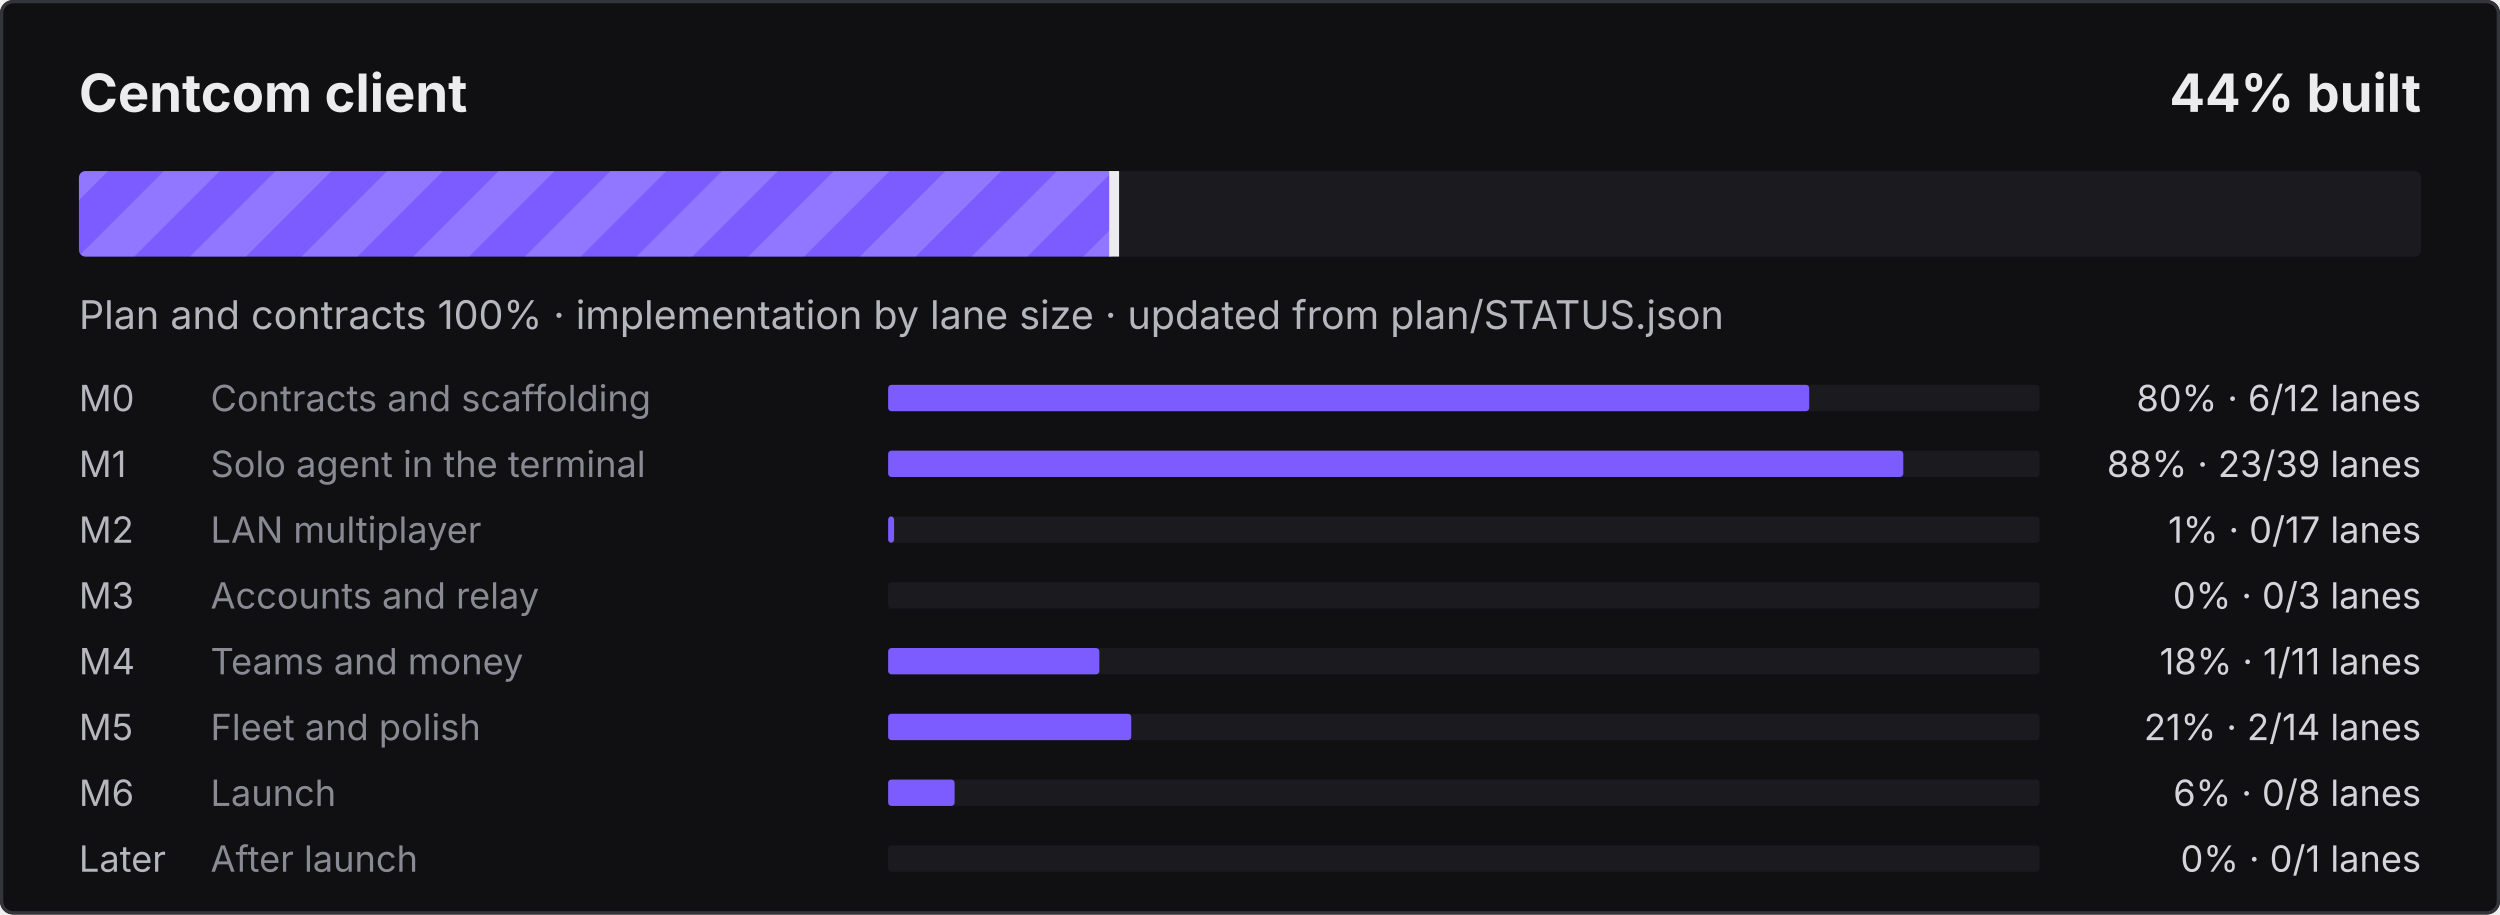
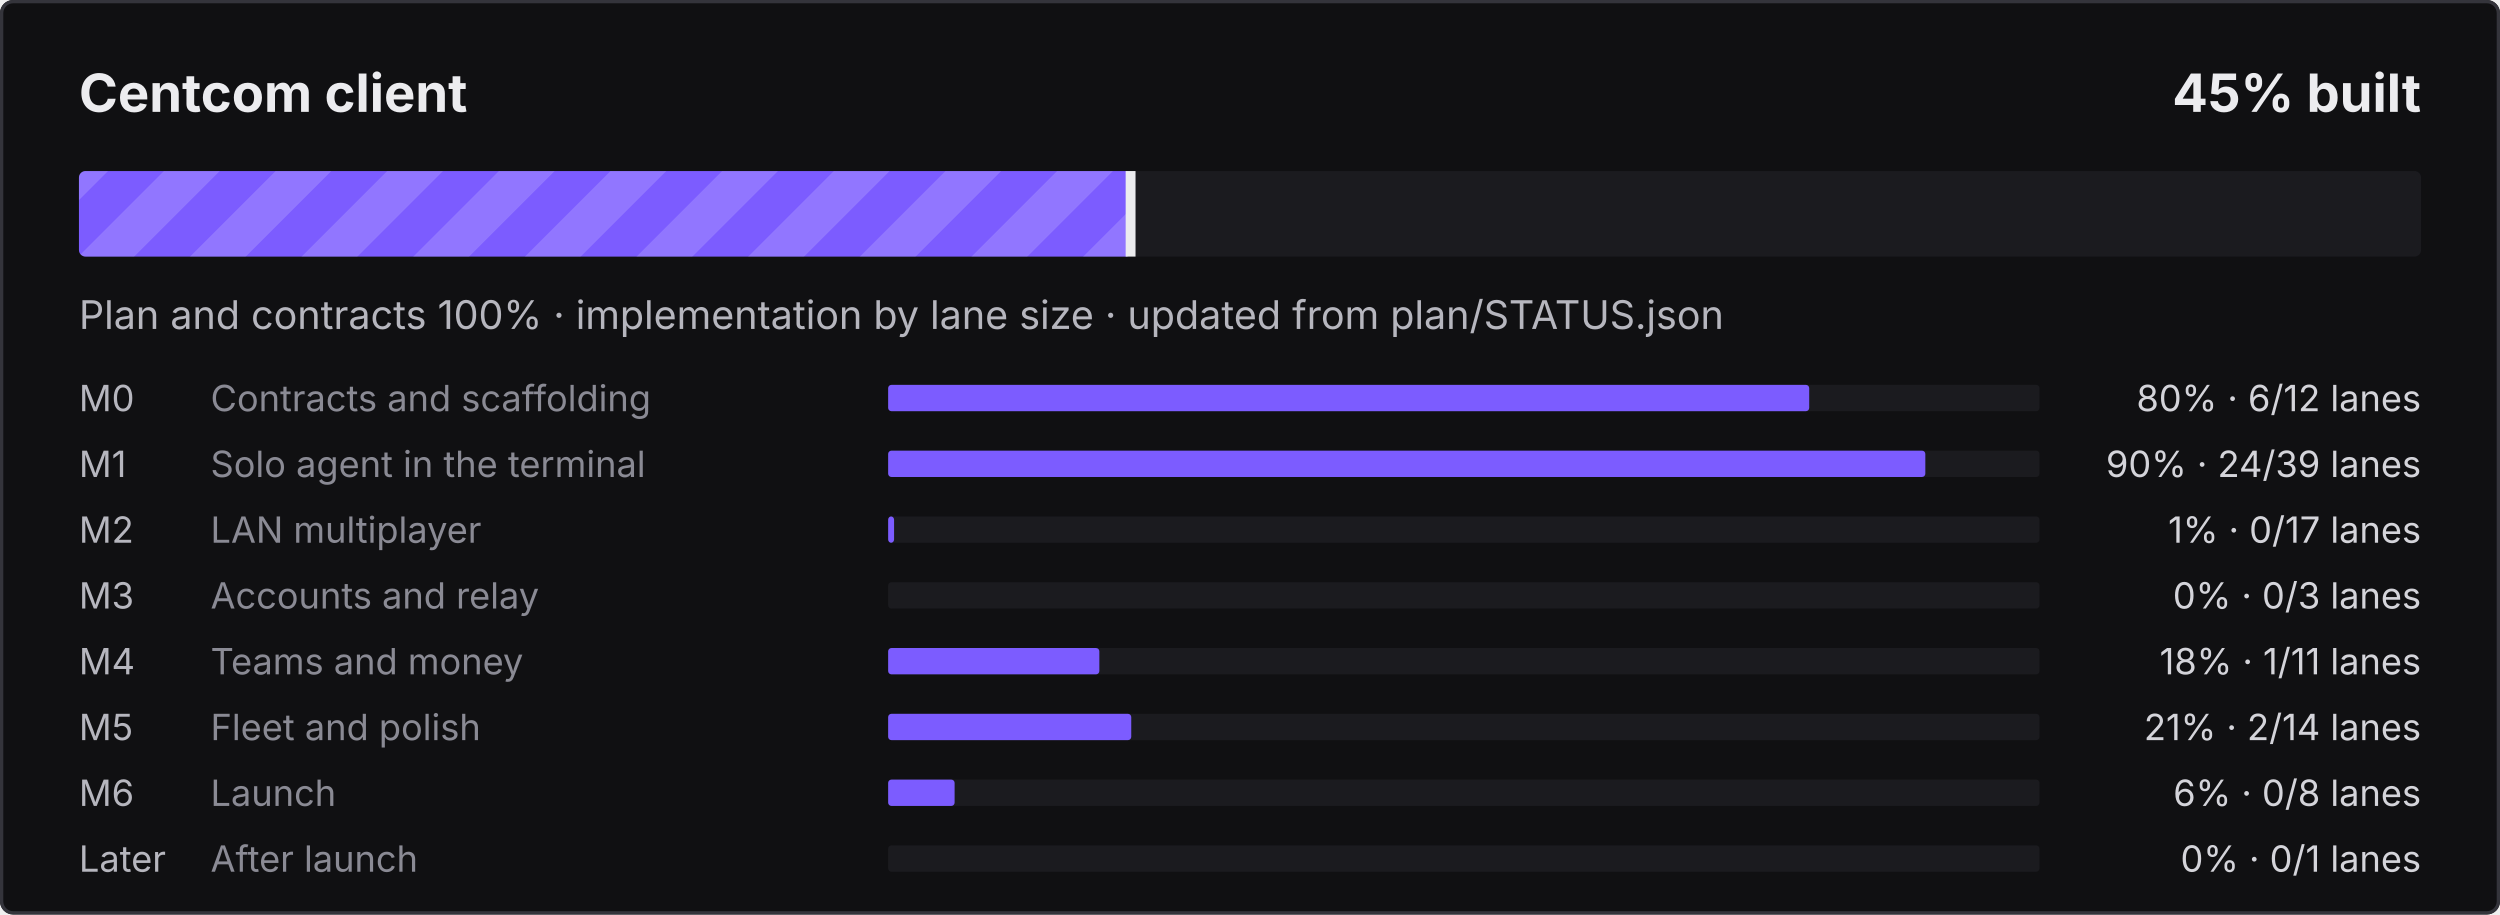
- <svg xmlns="http://www.w3.org/2000/svg" width="760" height="278" viewBox="0 0 760 278" role="img" aria-label="Centcom client: 44% built">
+ <svg xmlns="http://www.w3.org/2000/svg" width="760" height="278" viewBox="0 0 760 278" role="img" aria-label="Centcom client: 45% built">
  <defs>
    <pattern id="s" width="24" height="24" patternUnits="userSpaceOnUse" patternTransform="rotate(45)">
      <rect width="12" height="24" fill="#fff" fill-opacity=".16" />
    </pattern>
    <clipPath id="c">
      <rect x="24" y="52" width="712" height="26" rx="2" />
    </clipPath>
  </defs>
  <style>@keyframes mv{to{transform:translateX(24px)}}
.st{animation:mv .9s linear infinite}text{font-family:ui-sans-serif,system-ui,-apple-system,"Segoe UI",sans-serif}
@media (prefers-reduced-motion:reduce){.st{animation:none}}</style>
  <rect width="760" height="278" rx="4" fill="#101012" />
  <rect x=".5" y=".5" width="759" height="277" rx="3.5" fill="none" stroke="#34343B" />
  <text x="24" y="34" fill="#ECECEF" font-size="16" font-weight="700">Centcom client</text>
-   <text x="736" y="34" fill="#ECECEF" font-size="16" font-weight="700" text-anchor="end">44% built</text>
+   <text x="736" y="34" fill="#ECECEF" font-size="16" font-weight="700" text-anchor="end">45% built</text>
  <rect x="24" y="52" width="712" height="26" rx="2" fill="#1B1B1F" />
  <clipPath id="cf">
-     <rect x="24" y="52" width="315.2" height="26" rx="2" />
+     <rect x="24" y="52" width="320.2" height="26" rx="2" />
  </clipPath>
  <g clip-path="url(#cf)">
-     <rect x="24" y="52" width="315.2" height="26" fill="#7C5CFF" />
-     <rect x="0" y="52" width="363.2" height="26" fill="url(#s)" class="st" />
+     <rect x="24" y="52" width="320.2" height="26" fill="#7C5CFF" />
+     <rect x="0" y="52" width="368.2" height="26" fill="url(#s)" class="st" />
  </g>
-   <rect x="337.2" y="52" width="3" height="26" fill="#ECECEF" />
+   <rect x="342.2" y="52" width="3" height="26" fill="#ECECEF" />
  <text x="24" y="100" fill="#B6B6BE" font-size="12">Plan and contracts 100% · implementation by lane size · updated from plan/STATUS.json</text>
  <text x="24" y="125" fill="#B6B6BE" font-size="11">M0</text>
  <text x="64" y="125" fill="#8A8A94" font-size="11">Contracts and scaffolding</text>
  <rect x="270" y="117" width="350" height="8" rx="1" fill="#1B1B1F" />
  <rect x="270" y="117" width="280.0" height="8" rx="1" fill="#7C5CFF" />
  <text x="736" y="125" fill="#D4D4DA" font-size="11" text-anchor="end">80% · 6/12 lanes</text>
  <text x="24" y="145" fill="#B6B6BE" font-size="11">M1</text>
  <text x="64" y="145" fill="#8A8A94" font-size="11">Solo agent in the terminal</text>
  <rect x="270" y="137" width="350" height="8" rx="1" fill="#1B1B1F" />
-   <rect x="270" y="137" width="308.6" height="8" rx="1" fill="#7C5CFF" />
-   <text x="736" y="145" fill="#D4D4DA" font-size="11" text-anchor="end">88% · 23/39 lanes</text>
+   <rect x="270" y="137" width="315.3" height="8" rx="1" fill="#7C5CFF" />
+   <text x="736" y="145" fill="#D4D4DA" font-size="11" text-anchor="end">90% · 24/39 lanes</text>
  <text x="24" y="165" fill="#B6B6BE" font-size="11">M2</text>
  <text x="64" y="165" fill="#8A8A94" font-size="11">LAN multiplayer</text>
  <rect x="270" y="157" width="350" height="8" rx="1" fill="#1B1B1F" />
  <rect x="270" y="157" width="1.8" height="8" rx="1" fill="#7C5CFF" />
  <text x="736" y="165" fill="#D4D4DA" font-size="11" text-anchor="end">1% · 0/17 lanes</text>
  <text x="24" y="185" fill="#B6B6BE" font-size="11">M3</text>
  <text x="64" y="185" fill="#8A8A94" font-size="11">Accounts and relay</text>
  <rect x="270" y="177" width="350" height="8" rx="1" fill="#1B1B1F" />
  <text x="736" y="185" fill="#D4D4DA" font-size="11" text-anchor="end">0% · 0/3 lanes</text>
  <text x="24" y="205" fill="#B6B6BE" font-size="11">M4</text>
  <text x="64" y="205" fill="#8A8A94" font-size="11">Teams and money</text>
  <rect x="270" y="197" width="350" height="8" rx="1" fill="#1B1B1F" />
  <rect x="270" y="197" width="64.2" height="8" rx="1" fill="#7C5CFF" />
  <text x="736" y="205" fill="#D4D4DA" font-size="11" text-anchor="end">18% · 1/11 lanes</text>
  <text x="24" y="225" fill="#B6B6BE" font-size="11">M5</text>
  <text x="64" y="225" fill="#8A8A94" font-size="11">Fleet and polish</text>
  <rect x="270" y="217" width="350" height="8" rx="1" fill="#1B1B1F" />
  <rect x="270" y="217" width="73.9" height="8" rx="1" fill="#7C5CFF" />
  <text x="736" y="225" fill="#D4D4DA" font-size="11" text-anchor="end">21% · 2/14 lanes</text>
  <text x="24" y="245" fill="#B6B6BE" font-size="11">M6</text>
  <text x="64" y="245" fill="#8A8A94" font-size="11">Launch</text>
  <rect x="270" y="237" width="350" height="8" rx="1" fill="#1B1B1F" />
  <rect x="270" y="237" width="20.2" height="8" rx="1" fill="#7C5CFF" />
  <text x="736" y="245" fill="#D4D4DA" font-size="11" text-anchor="end">6% · 0/8 lanes</text>
  <text x="24" y="265" fill="#B6B6BE" font-size="11">Later</text>
  <text x="64" y="265" fill="#8A8A94" font-size="11">After launch</text>
  <rect x="270" y="257" width="350" height="8" rx="1" fill="#1B1B1F" />
  <text x="736" y="265" fill="#D4D4DA" font-size="11" text-anchor="end">0% · 0/1 lanes</text>
</svg>
